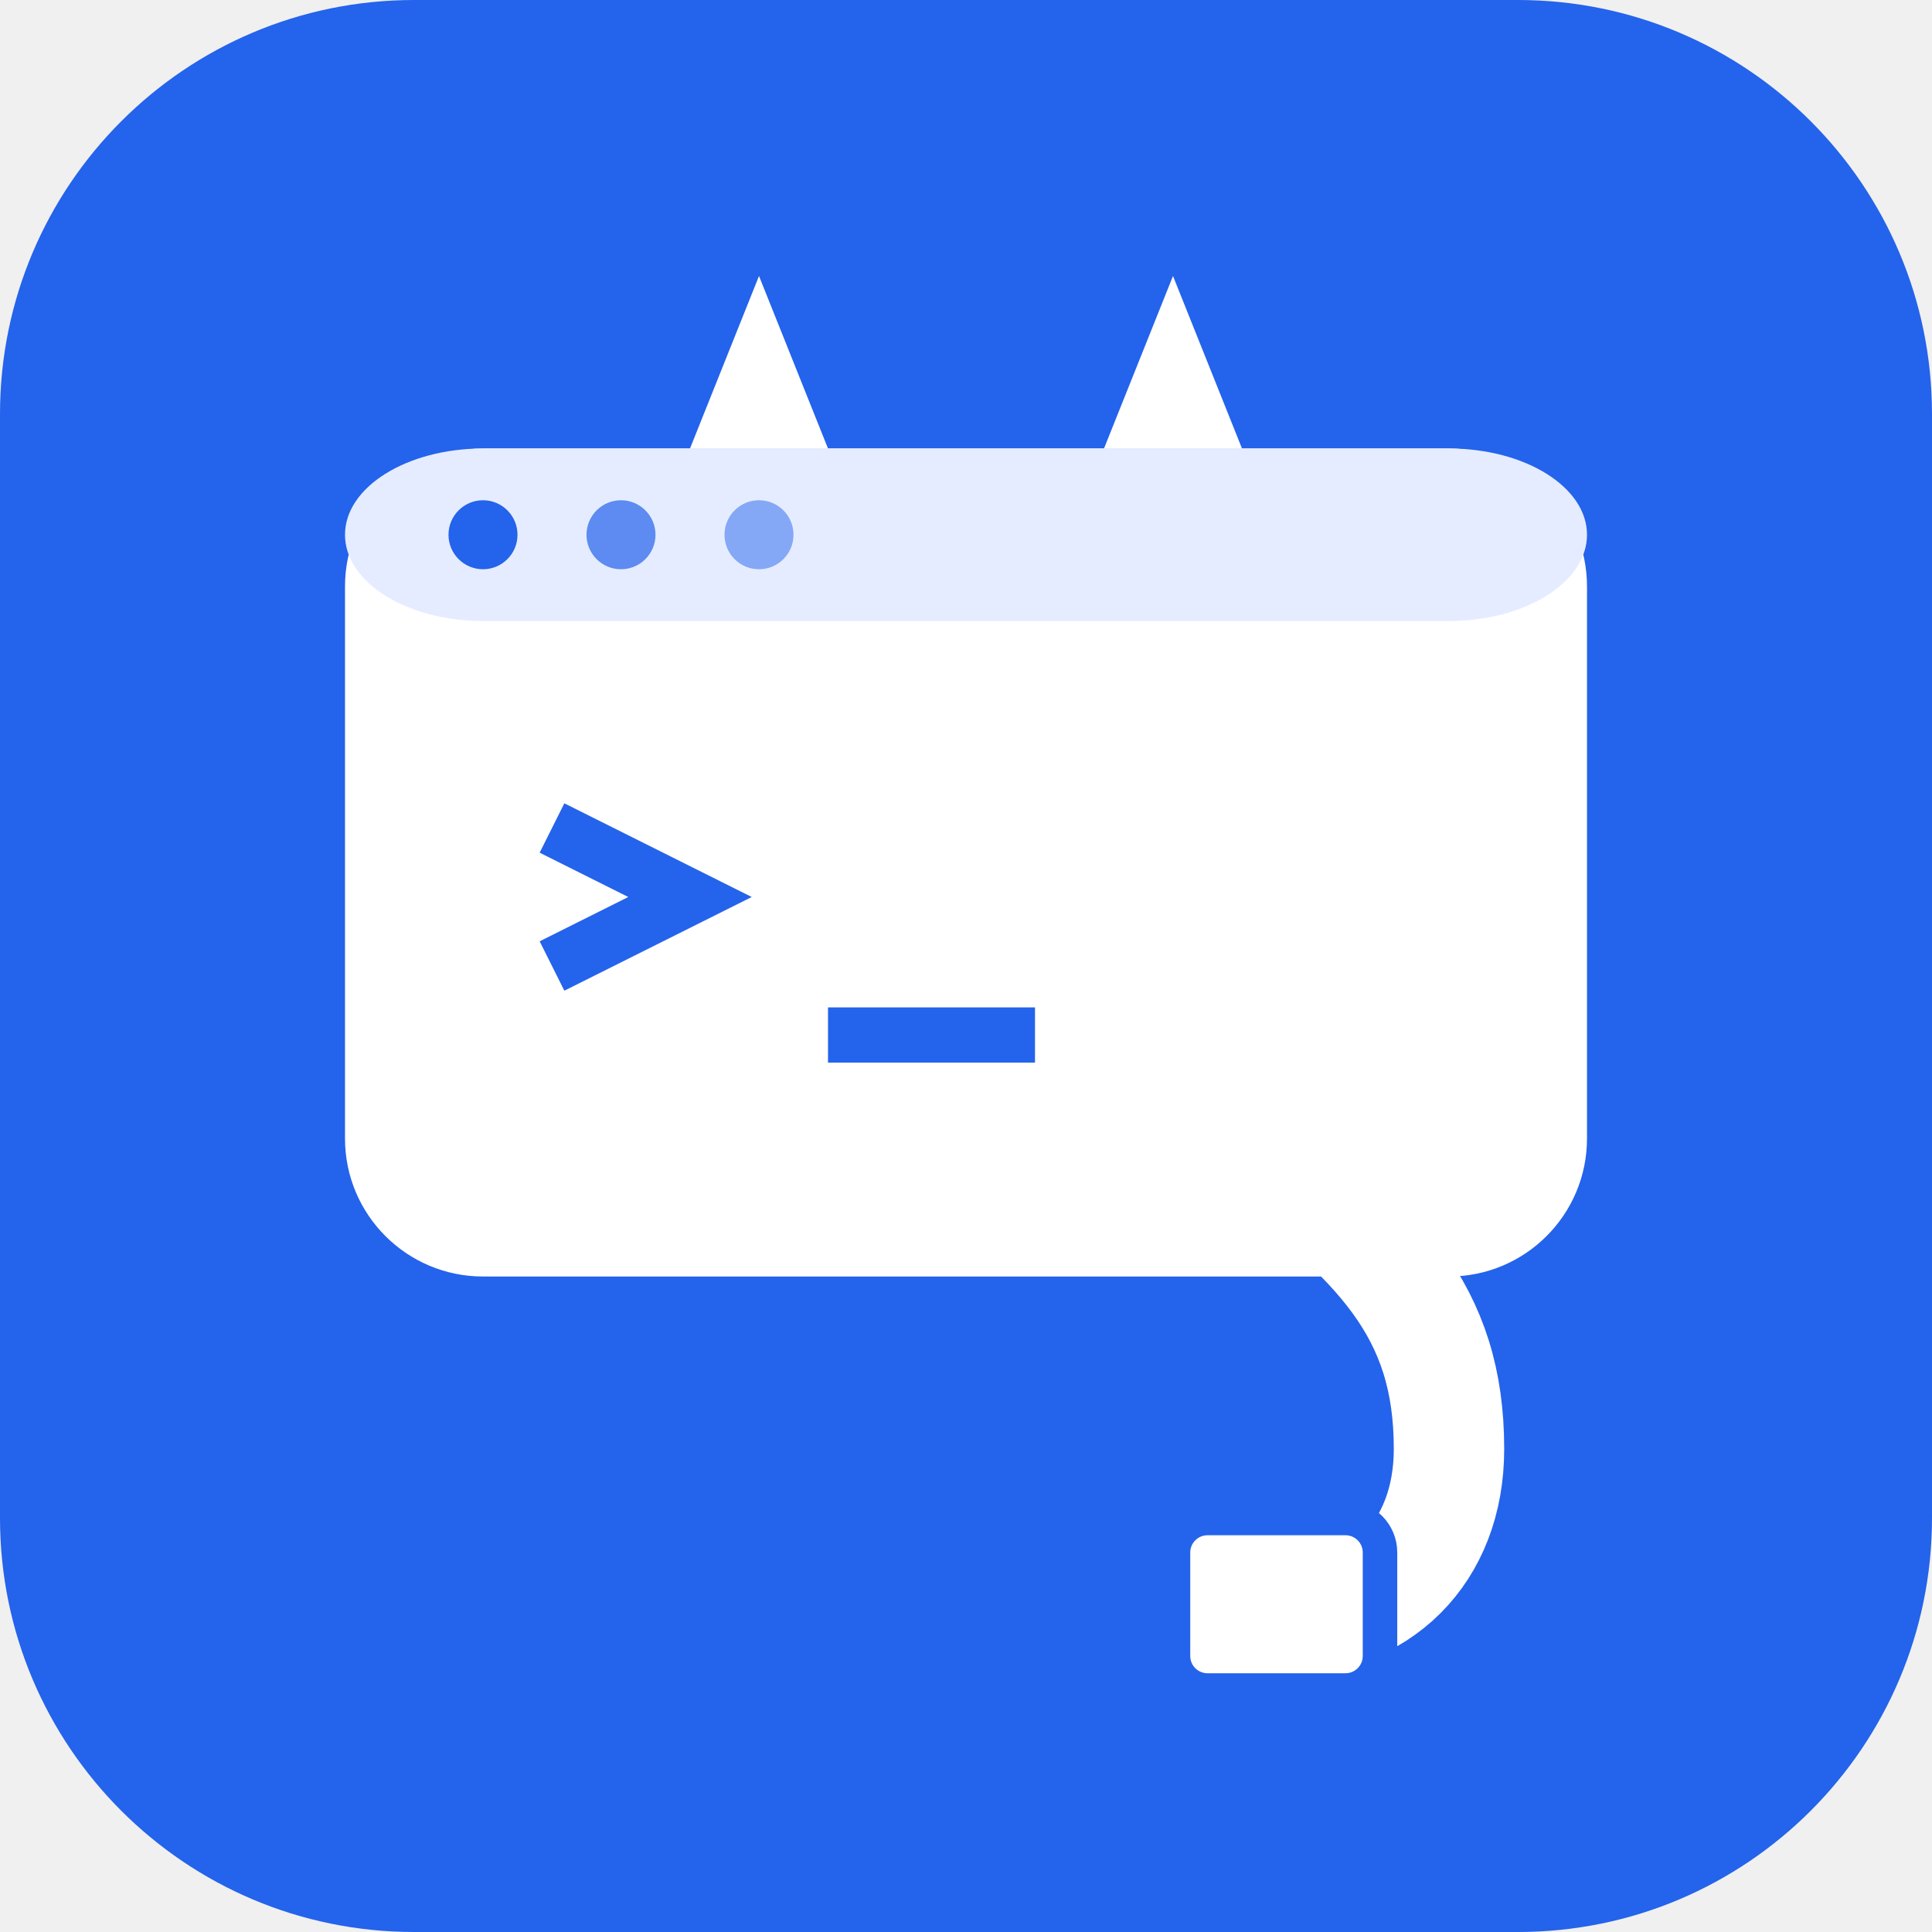
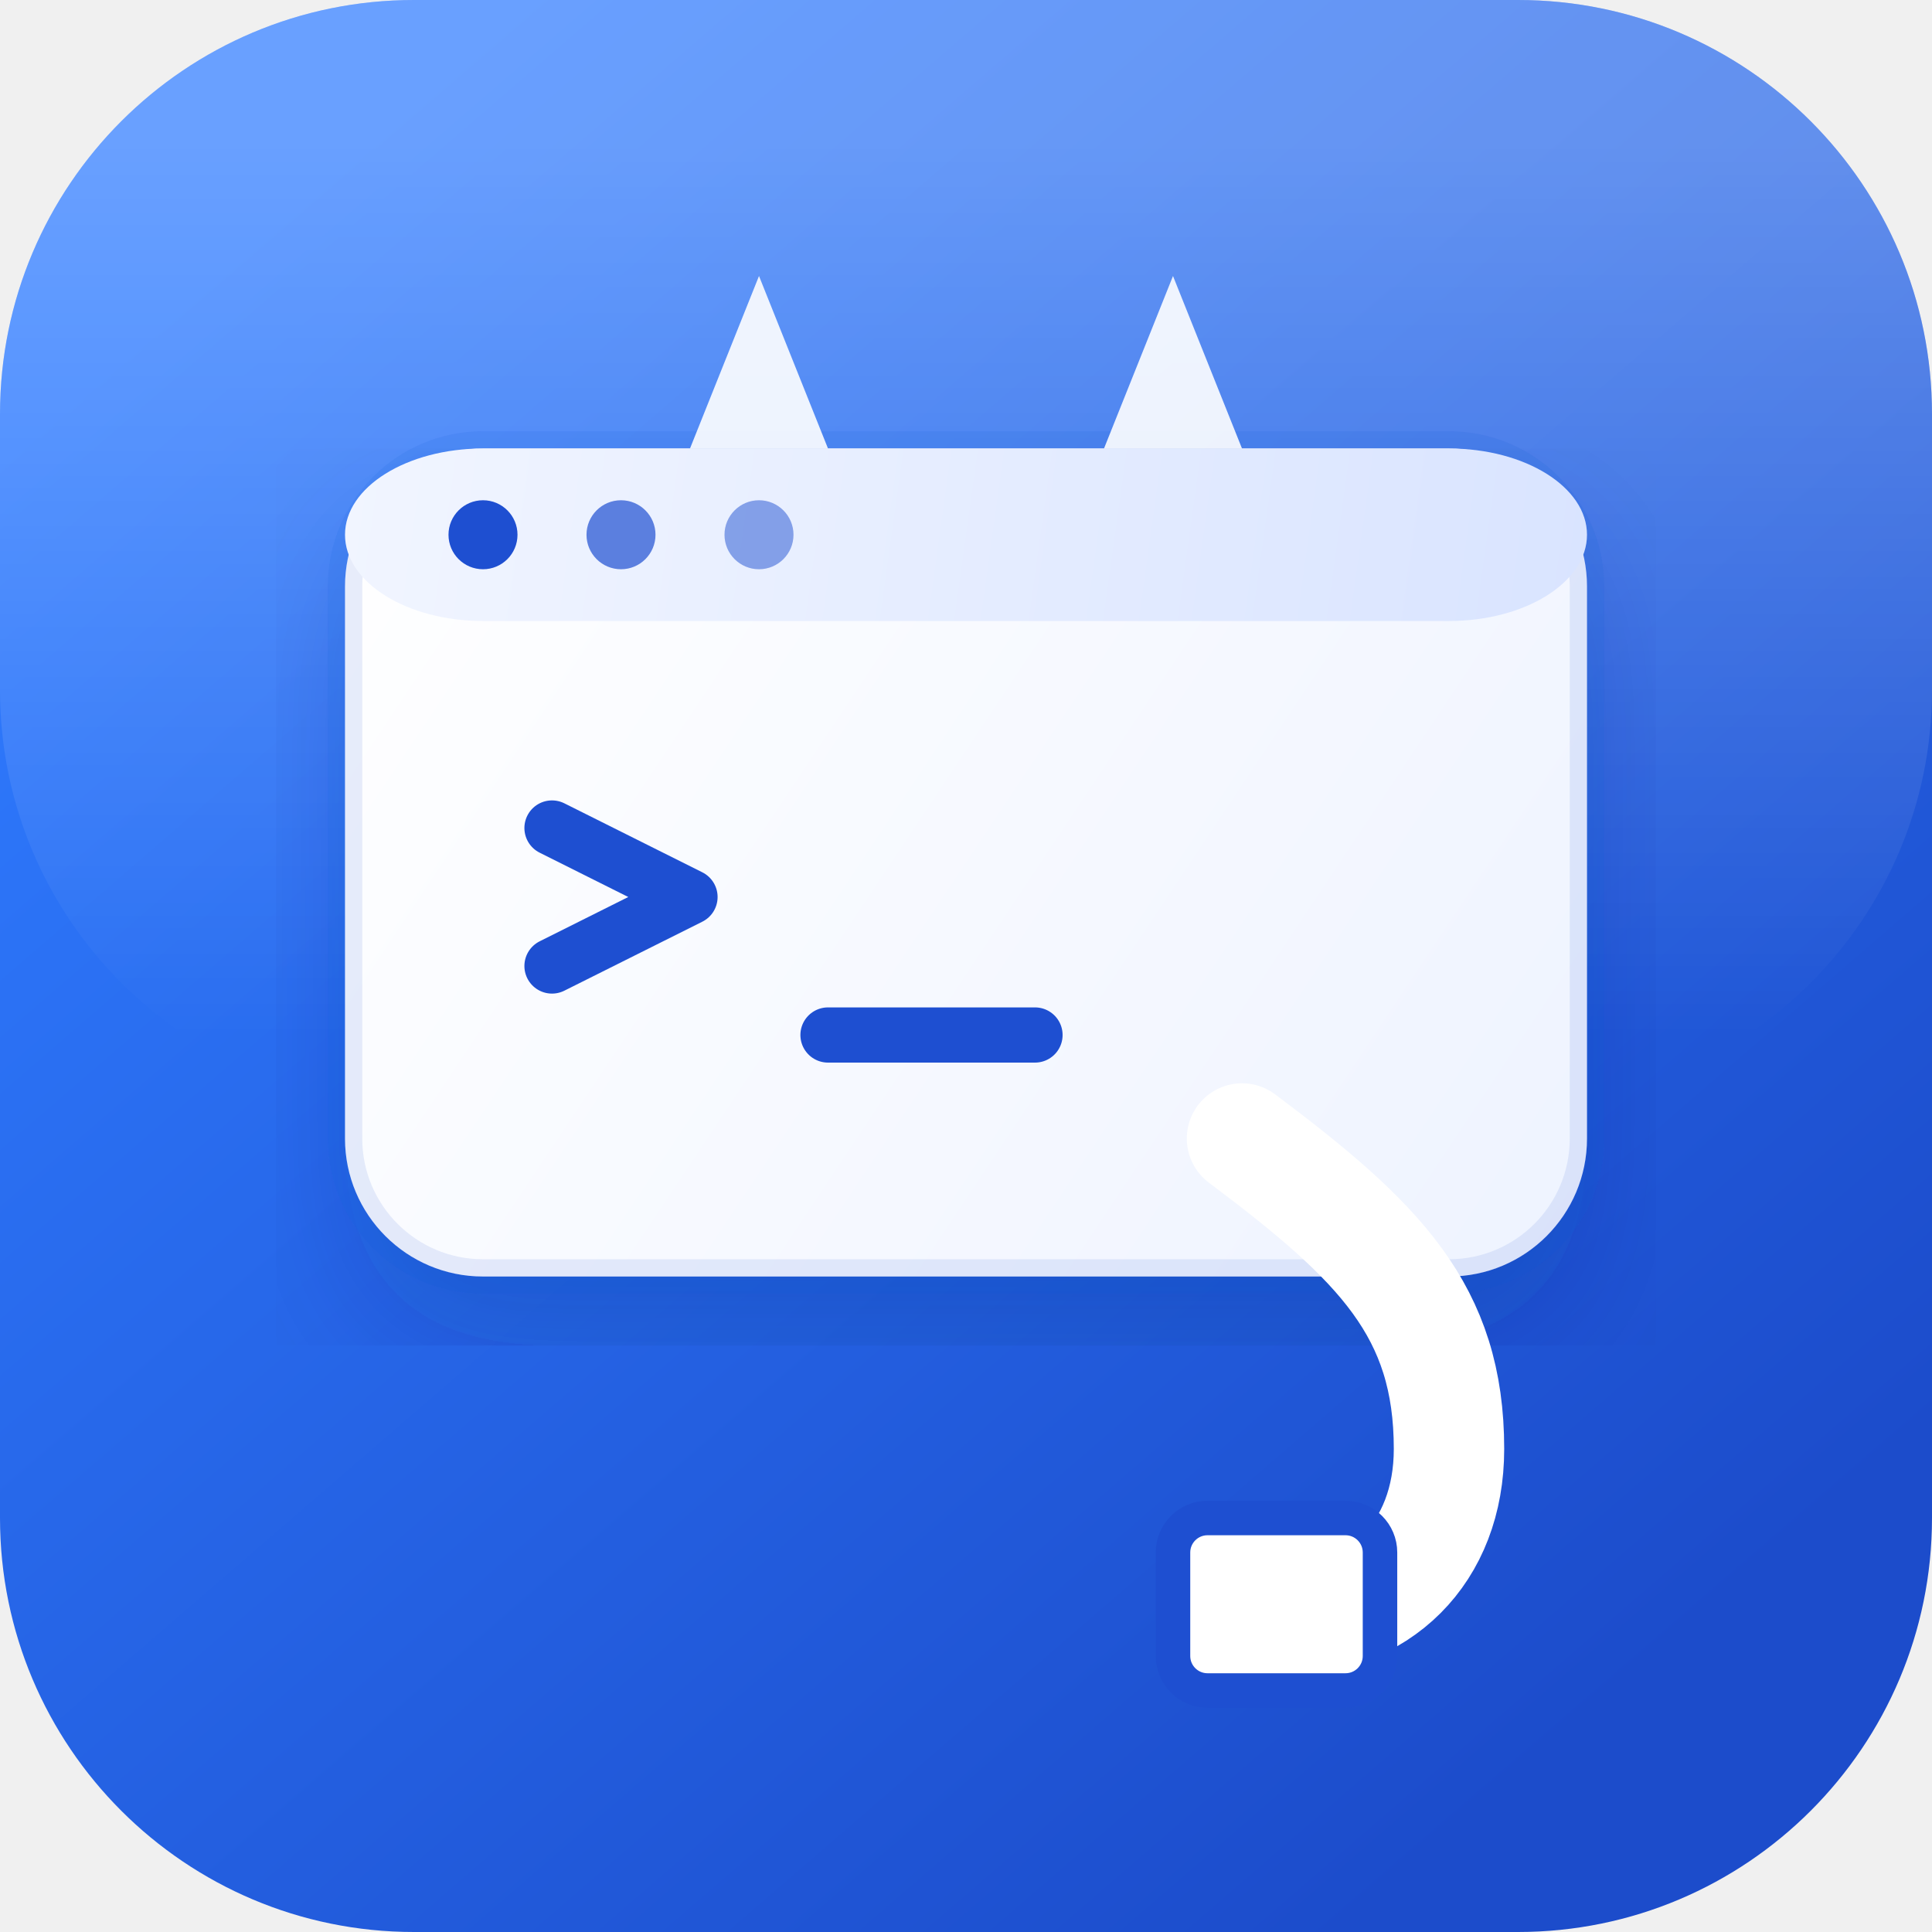
<svg xmlns="http://www.w3.org/2000/svg" viewBox="0 0 56 56">
-   <rect x="0" y="0" width="56" height="56" rx="12" fill="#2463EB" />
-   <rect x="10" y="13" width="36" height="24" rx="4" fill="white" />
-   <rect x="10" y="13" width="36" height="5" rx="4" fill="#E5ECFF" />
-   <circle cx="14" cy="15.5" r="1" fill="#2463EB" />
-   <circle cx="18" cy="15.5" r="1" fill="#2463EB" opacity="0.7" />
-   <circle cx="22" cy="15.5" r="1" fill="#2463EB" opacity="0.5" />
-   <path d="M16 28 L20 26 L16 24" stroke="#2463EB" fill="none" stroke-width="1.6" />
-   <path d="M24 30 H30" stroke="#2463EB" stroke-width="1.6" />
-   <path d="M20 13 L22 8 L24 13Z" fill="white" />
-   <path d="M32 13 L34 8 L36 13Z" fill="white" />
-   <path d="M36 33 C40 36,42 38,42 42 C42 45,40 47,37 47" stroke="white" fill="none" stroke-width="3.2" />
-   <rect x="34" y="44" width="6" height="5" rx="1" fill="white" stroke="#2463EB" />
+   <defs>
+     <linearGradient id="bg" x1="8" y1="6" x2="46" y2="50" gradientUnits="userSpaceOnUse">
+       <stop stop-color="#2F7BFF" />
+       <stop offset="1" stop-color="#1C4CCB" />
+     </linearGradient>
+     <linearGradient id="bg-glow" x1="28" y1="4" x2="28" y2="30" gradientUnits="userSpaceOnUse">
+       <stop stop-color="white" stop-opacity="0.28" />
+       <stop offset="1" stop-color="white" stop-opacity="0" />
+     </linearGradient>
+     <linearGradient id="screen" x1="10" y1="13" x2="46" y2="37" gradientUnits="userSpaceOnUse">
+       <stop stop-color="white" />
+       <stop offset="1" stop-color="#EEF3FF" />
+     </linearGradient>
+     <linearGradient id="header" x1="10" y1="13" x2="46" y2="18" gradientUnits="userSpaceOnUse">
+       <stop stop-color="#F1F5FF" />
+       <stop offset="1" stop-color="#D9E4FF" />
+     </linearGradient>
+     <filter id="panel-shadow" x="8" y="11" width="40" height="28" filterUnits="userSpaceOnUse">
+       <feDropShadow dx="0" dy="2" stdDeviation="2" flood-color="#0B2D7A" flood-opacity="0.18" />
+     </filter>
+   </defs>
+   <rect x="0" y="0" width="56" height="56" rx="12" fill="url(#bg)" />
+   <rect x="0" y="0" width="56" height="32" rx="12" fill="url(#bg-glow)" />
+   <g filter="url(#panel-shadow)">
+     <rect x="10" y="13" width="36" height="24" rx="4" fill="url(#screen)" stroke="#1D4FCF" stroke-opacity="0.1" />
+   </g>
+   <rect x="10" y="13" width="36" height="5" rx="4" fill="url(#header)" />
+   <circle cx="14" cy="15.5" r="1" fill="#1E4FD1" />
+   <circle cx="18" cy="15.5" r="1" fill="#1E4FD1" opacity="0.7" />
+   <circle cx="22" cy="15.5" r="1" fill="#1E4FD1" opacity="0.5" />
+   <path d="M16 28 L20 26 L16 24" stroke="#1E4FD1" fill="none" stroke-width="1.6" stroke-linecap="round" stroke-linejoin="round" />
+   <path d="M24 30 H30" stroke="#1E4FD1" stroke-width="1.6" stroke-linecap="round" />
+   <path d="M20 13 L22 8 L24 13Z" fill="white" opacity="0.9" />
+   <path d="M32 13 L34 8 L36 13Z" fill="white" opacity="0.9" />
+   <path d="M36 33 C40 36,42 38,42 42 C42 45,40 47,37 47" stroke="white" fill="none" stroke-width="3.2" stroke-linecap="round" />
+   <rect x="34" y="44" width="6" height="5" rx="1" fill="white" stroke="#1E4FD1" />
</svg>
